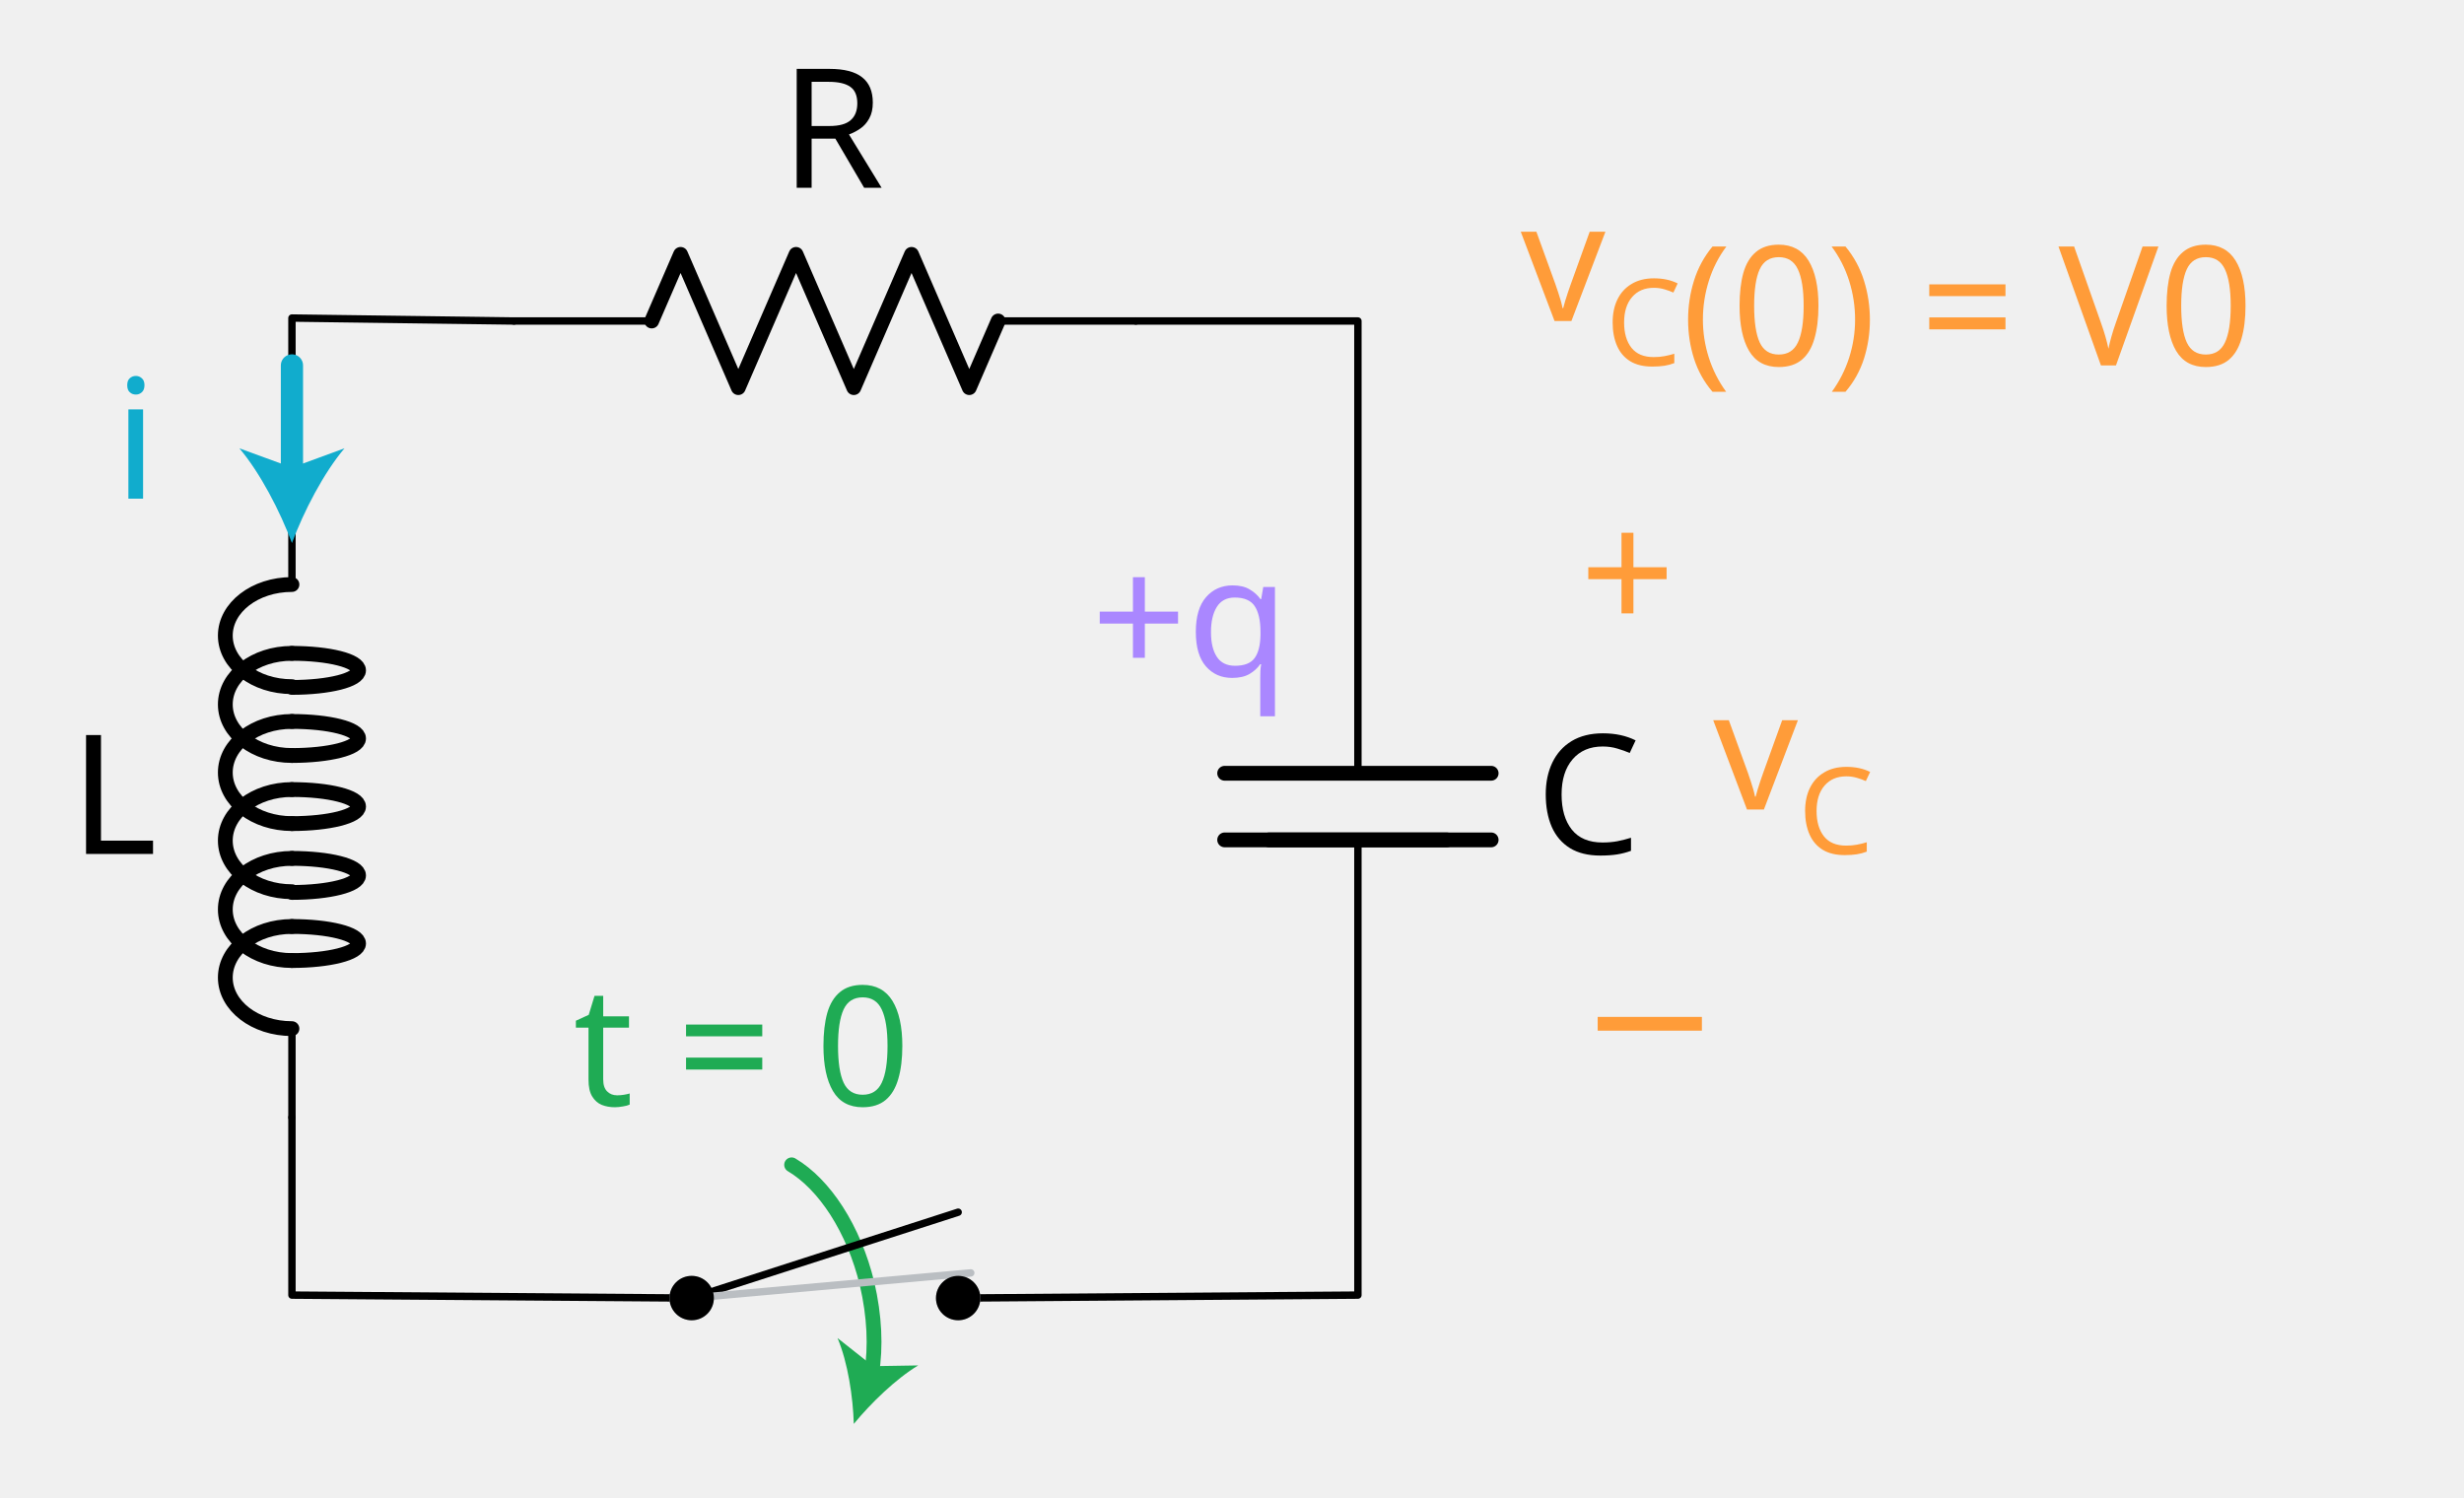
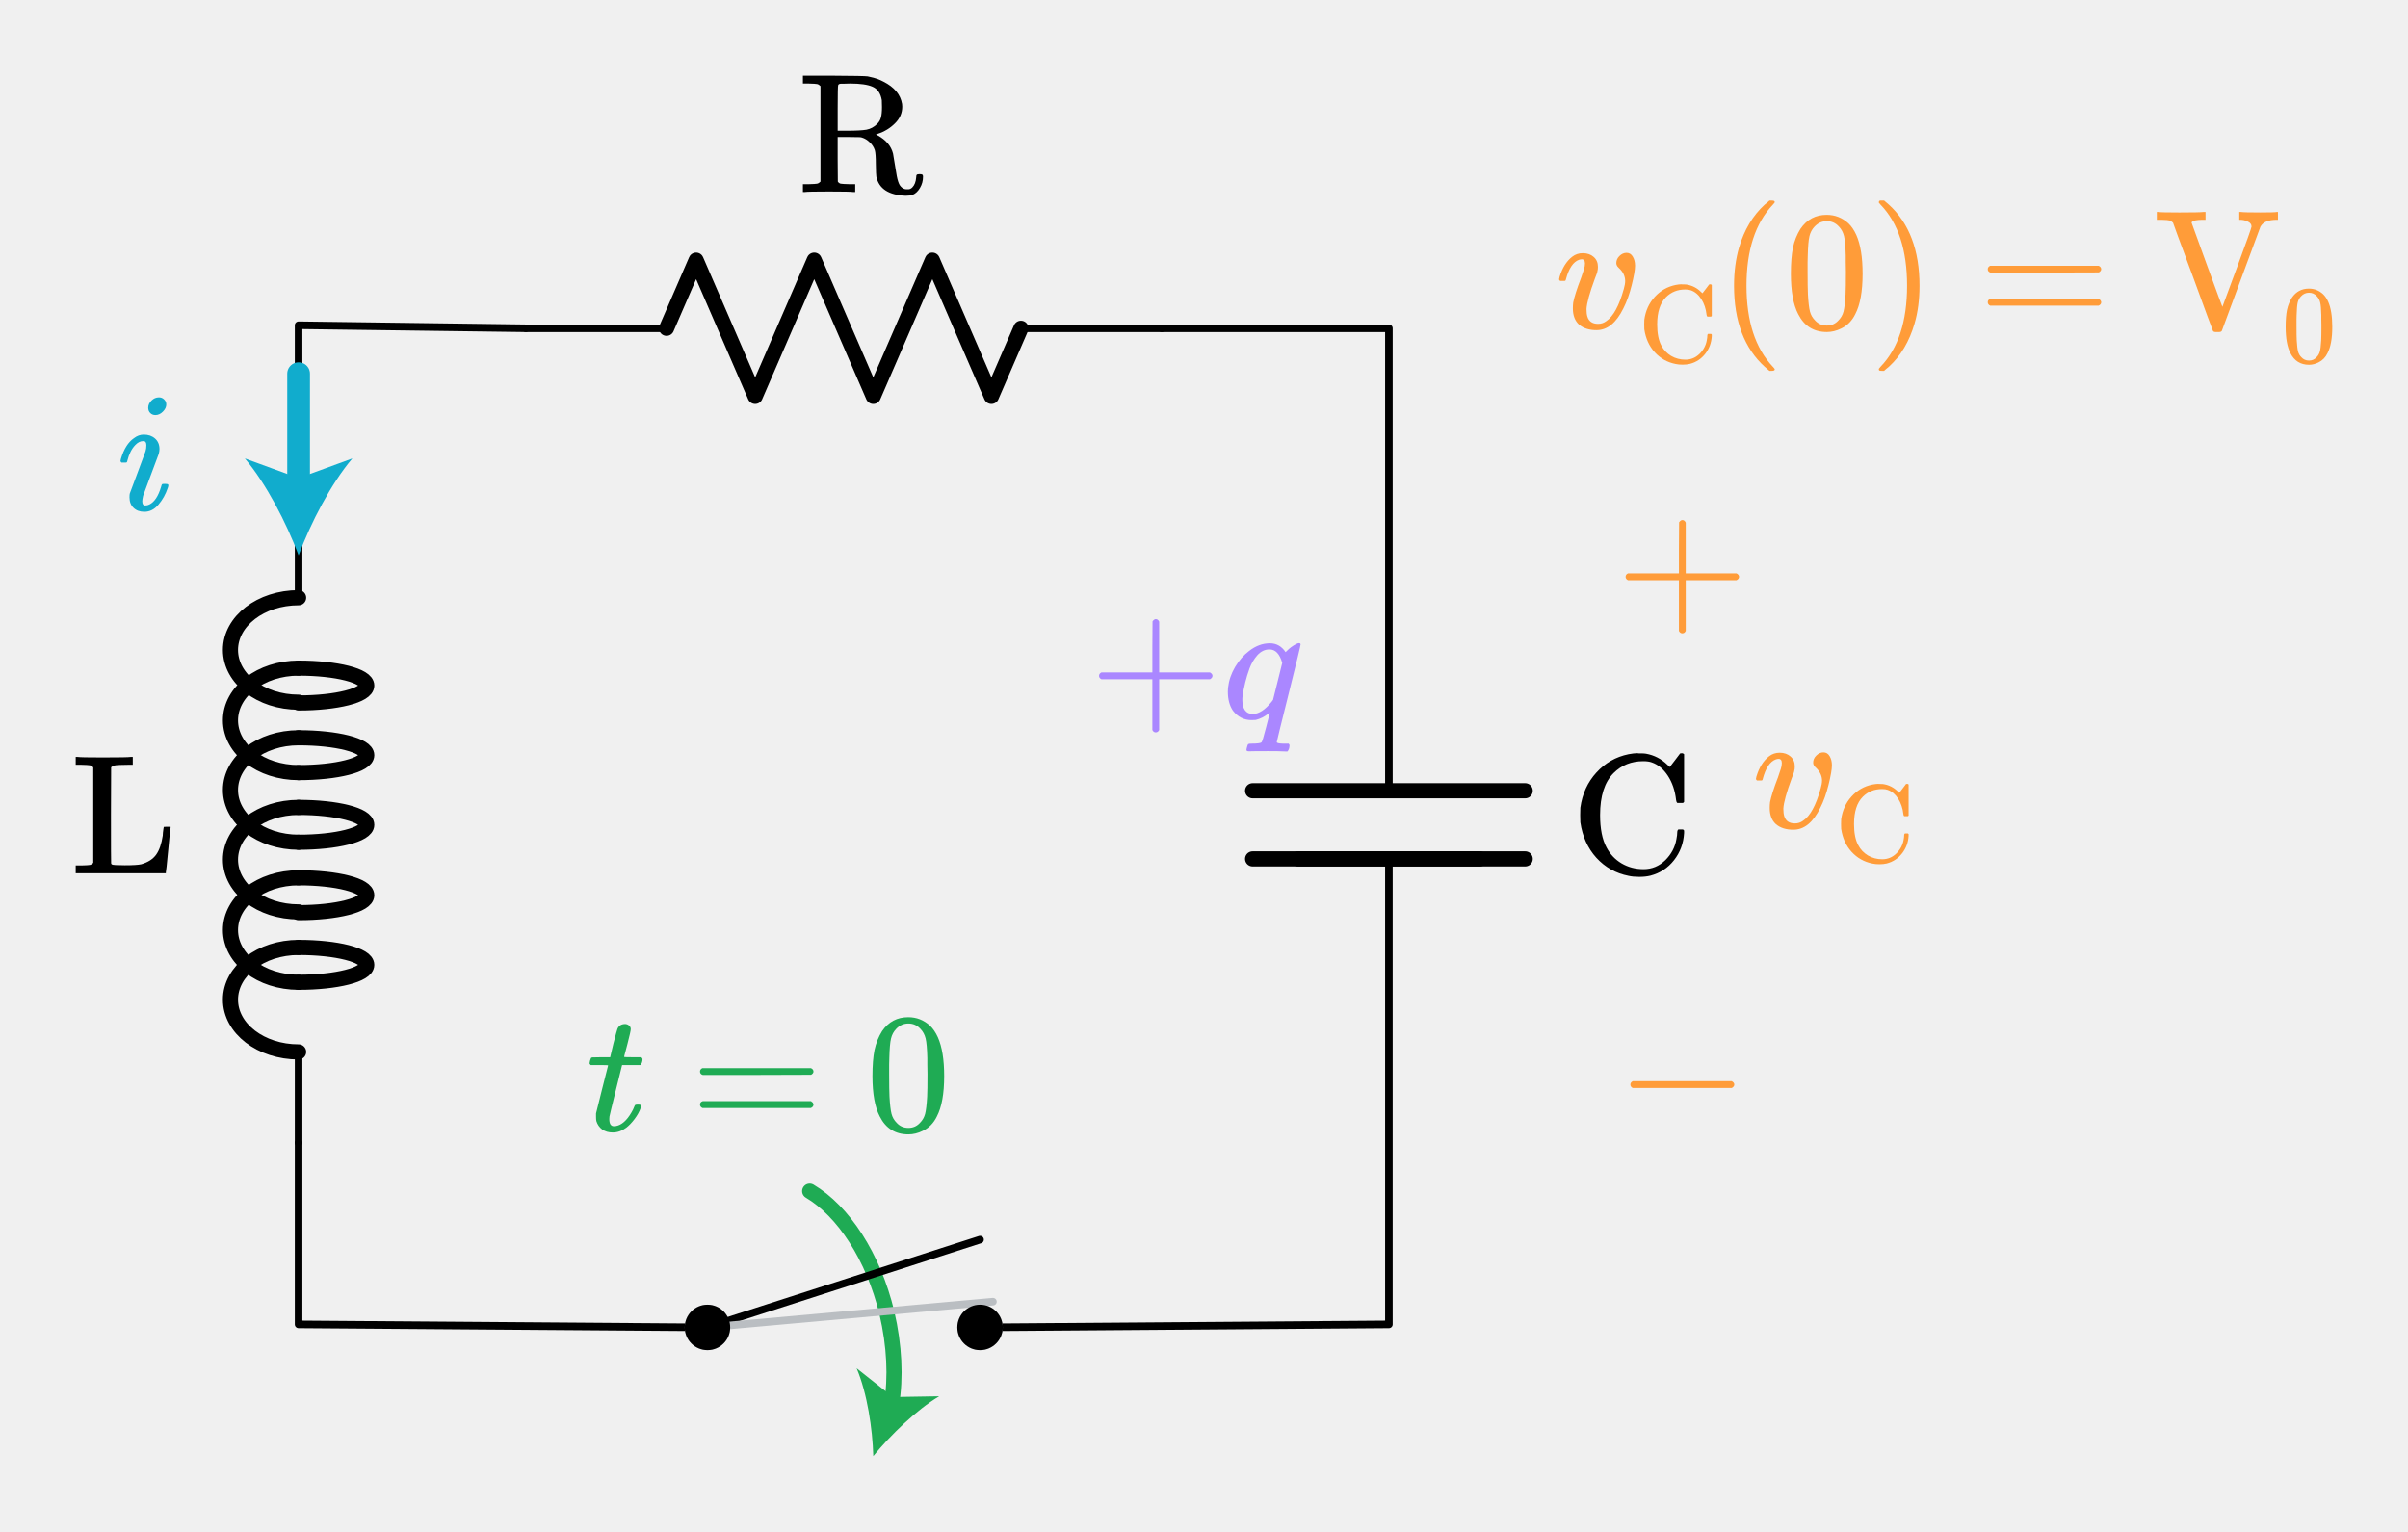
- <svg xmlns="http://www.w3.org/2000/svg" version="1.1" id="Layer_1" x="0px" y="0px" width="332.858" height="202.367" viewBox="0 0 332.858 202.368" xml:space="preserve">
+ <svg xmlns="http://www.w3.org/2000/svg" version="1.1" id="Layer_1" x="0px" y="0px" width="318.032" height="202.368" viewBox="0 0 318.032 202.368" xml:space="preserve">
  <defs id="defs4493" />
  <style type="text/css" id="style4343">
	.st0{fill:#BABEC2;}
	.st1{fill:none;}
	.st2{fill:none;stroke:#BABEC2;stroke-linecap:round;stroke-linejoin:round;stroke-miterlimit:10;}
	.st3{fill:none;stroke:#BABEC2;stroke-miterlimit:10;}
	.st4{fill:none;stroke:#BABEC2;stroke-miterlimit:10;stroke-dasharray:1,1;}
	.st5{fill:none;stroke:#11ACCD;stroke-width:3;stroke-linecap:round;stroke-miterlimit:10;}
	.st6{fill:#11ACCD;}
	.st7{fill:none;stroke:#BABEC2;stroke-width:2;stroke-linecap:round;stroke-miterlimit:10;}
	.st8{fill:none;stroke:#FF9C39;stroke-width:3;stroke-linecap:round;stroke-miterlimit:10;}
	.st9{fill:#FF9C39;}
	.st10{fill:none;stroke:#000000;stroke-linecap:round;stroke-linejoin:round;stroke-miterlimit:10;}
	.st11{fill:none;stroke:#000000;stroke-width:2;stroke-linecap:round;stroke-linejoin:round;stroke-miterlimit:10;}
	.st12{fill:none;stroke:#000000;stroke-width:2;stroke-miterlimit:10;}
	.st13{fill:none;stroke:#000000;stroke-linecap:round;stroke-miterlimit:10;}
	.st14{fill:none;stroke:#000000;stroke-width:1.5;stroke-miterlimit:10;}
	.st15{fill:none;stroke:#000000;stroke-width:2;stroke-linecap:round;stroke-miterlimit:10;}
	.st16{stroke:#000000;stroke-linecap:round;stroke-linejoin:round;stroke-miterlimit:10;}
	.st17{fill:none;stroke:#BABEC2;stroke-width:3;stroke-miterlimit:10;}
	.st18{fill:none;stroke:#BABEC2;stroke-width:5;stroke-miterlimit:10;}
	.st19{stroke:#BABEC2;stroke-miterlimit:10;}
	.st20{fill:none;stroke:#000000;stroke-miterlimit:10;}
	.st21{fill:#FFFFFF;stroke:#000000;stroke-miterlimit:10;}
	.st22{fill:none;stroke:#FF9C39;stroke-width:2;stroke-linecap:round;stroke-miterlimit:10;}
	.st23{fill:none;stroke:#1FAB54;stroke-width:2;stroke-linecap:round;stroke-miterlimit:10;}
	.st24{fill:#1FAB54;}
	.st25{fill:#11ACCD;stroke:#085566;stroke-width:3;stroke-miterlimit:10;}
	.st26{fill:none;stroke:#085566;stroke-width:5;stroke-miterlimit:10;}
	.st27{fill:#0C7F99;stroke:#085566;stroke-miterlimit:10;}
	.st28{stroke:#085566;stroke-miterlimit:10;}
	.st29{font-family:'KaTeX_Main-Regular';}
	.st30{font-size:21px;}
	.st31{font-family:'KaTeX_Main-Italic';}
	.st32{fill:#FF9C39;stroke:#FF9C39;stroke-width:2;stroke-miterlimit:10;}
	.st33{fill:#AA87FF;}
	.st34{fill:none;stroke:#AA87FF;stroke-width:4;stroke-miterlimit:10;}
</style>
-   <text class="st9 st29 st30" id="text4345" style="font-style:normal;font-variant:normal;font-weight:normal;font-stretch:normal;font-size:22.5px;line-height:125%;font-family:KaTeX_Math;-inkscape-font-specification:'KaTeX_Math, Normal';text-align:start;writing-mode:lr-tb;text-anchor:start;fill:#ff9c39" x="213.437" y="85.367">+</text>
-   <text class="st9 st29 st30" id="text4347" style="font-style:normal;font-variant:normal;font-weight:normal;font-stretch:normal;font-size:22.5px;line-height:125%;font-family:KaTeX_Math;-inkscape-font-specification:'KaTeX_Math, Normal';text-align:start;writing-mode:lr-tb;text-anchor:start;fill:#ff9c39" x="213.437" y="145.368">−</text>
-   <text class="st9 st31 st30" id="text4349" style="font-style:normal;font-variant:normal;font-weight:normal;font-stretch:normal;font-size:22.5px;line-height:125%;font-family:KaTeX_Math;-inkscape-font-specification:'KaTeX_Math, Normal';text-align:start;writing-mode:lr-tb;text-anchor:start;fill:#ff9c39" x="231.437" y="109.368">v<tspan style="font-style:normal;font-variant:normal;font-weight:normal;font-stretch:normal;font-size:16.25px;line-height:125%;font-family:KaTeX_Main;-inkscape-font-specification:'KaTeX_Main, Normal';text-align:start;writing-mode:lr-tb;text-anchor:start" id="tspan4497" dy="6">C</tspan>
-   </text>
-   <g id="g4353" transform="translate(-122.5625,-4.632498)">
+   <g style="font-style:normal;font-variant:normal;font-weight:normal;font-stretch:normal;font-size:22.5px;line-height:125%;font-family:KaTeX_Math;-inkscape-font-specification:'KaTeX_Math, Normal';text-align:start;writing-mode:lr-tb;text-anchor:start;fill:#ff9c39" id="text4345">
+     <path d="m 215.012,76.649 q -0.315,-0.158 -0.315,-0.45 0,-0.292 0.315,-0.45 l 6.728,0 0,-3.375 0.022,-3.375 q 0.225,-0.292 0.427,-0.292 0.292,0 0.45,0.338 l 0,6.705 6.705,0 q 0.338,0.18 0.338,0.45 0,0.27 -0.338,0.45 l -6.705,0 0,6.705 q -0.158,0.315 -0.45,0.315 -0.292,0 -0.45,-0.315 l 0,-6.705 -6.728,0 z" style="font-style:normal;font-variant:normal;font-weight:normal;font-stretch:normal;font-size:22.5px;line-height:125%;font-family:KaTeX_Main;-inkscape-font-specification:'KaTeX_Main, Normal';text-align:start;writing-mode:lr-tb;text-anchor:start" id="path4272" />
+   </g>
+   <g style="font-style:normal;font-variant:normal;font-weight:normal;font-stretch:normal;font-size:22.5px;line-height:125%;font-family:KaTeX_Math;-inkscape-font-specification:'KaTeX_Math, Normal';text-align:start;writing-mode:lr-tb;text-anchor:start;fill:#ff9c39" id="text4347">
+     <path d="m 215.643,143.736 q -0.315,-0.158 -0.315,-0.45 0,-0.292 0.315,-0.45 l 13.072,0 q 0.338,0.18 0.338,0.45 0,0.27 -0.338,0.45 l -13.072,0 z" style="font-style:normal;font-variant:normal;font-weight:normal;font-stretch:normal;font-size:22.5px;line-height:125%;font-family:KaTeX_Main;-inkscape-font-specification:'KaTeX_Main, Normal';text-align:start;writing-mode:lr-tb;text-anchor:start" id="path4269" />
+   </g>
+   <g style="font-style:normal;font-variant:normal;font-weight:normal;font-stretch:normal;font-size:22.5px;line-height:125%;font-family:KaTeX_Math;-inkscape-font-specification:'KaTeX_Math, Normal';text-align:start;writing-mode:lr-tb;text-anchor:start;fill:#ff9c39" id="text4349">
+     <path d="m 236.86,109.615 q -1.44,0 -2.295,-0.72 -0.833,-0.743 -0.833,-2.16 0,-0.405 0.045,-0.765 0.203,-1.08 1.058,-3.308 l 0.36,-1.08 q 0.135,-0.405 0.135,-0.765 0,-0.562 -0.427,-0.562 -0.158,0 -0.36,0.068 -1.147,0.405 -1.732,2.587 0,0.022 -0.022,0.09 -0.022,0.045 -0.045,0.068 0,0 -0.022,0.022 -0.022,0.022 -0.09,0.022 -0.045,0 -0.09,0 -0.045,0 -0.18,0 l -0.315,0 q -0.135,-0.135 -0.135,-0.203 0,-0.068 0.068,-0.338 0.54,-1.778 1.665,-2.655 0.608,-0.472 1.395,-0.472 0.877,0 1.44,0.495 0.562,0.495 0.562,1.305 0,0.383 -0.068,0.585 0,0.158 -0.338,0.99 -1.035,2.812 -1.103,4.005 0,0.608 0.113,0.99 0.292,0.968 1.417,0.968 0.608,0 1.08,-0.36 1.395,-0.922 2.317,-4.253 0.18,-0.63 0.18,-1.035 0,-0.99 -0.877,-1.778 -0.292,-0.27 -0.292,-0.608 0,-0.517 0.405,-0.923 0.427,-0.427 0.945,-0.427 0.54,0 0.833,0.517 0.292,0.495 0.292,1.193 0,0.787 -0.45,2.587 -0.427,1.732 -1.08,3.015 -1.417,2.902 -3.555,2.902 z" style="font-style:normal;font-variant:normal;font-weight:normal;font-stretch:normal;font-size:22.5px;line-height:125%;font-family:KaTeX_Math;-inkscape-font-specification:'KaTeX_Math, Normal';text-align:start;writing-mode:lr-tb;text-anchor:start;fill:#ff9c39" id="path4264" />
+     <path d="m 251.988,110.109 0.088,0.088 0,0.219 q -0.073,1.316 -0.863,2.325 -0.79,1.009 -2.033,1.331 -0.424,0.102 -0.951,0.102 -0.541,0 -0.921,-0.088 -1.638,-0.322 -2.764,-1.55 -1.111,-1.228 -1.375,-3.042 -0.015,-0.132 -0.015,-0.629 0,-0.483 0.015,-0.629 0.249,-1.784 1.375,-3.013 1.126,-1.243 2.764,-1.579 0.468,-0.088 0.746,-0.088 0.029,0 0.117,0.015 0.088,0 0.132,0 0.351,0 0.497,0.029 1.068,0.19 1.857,0.965 l 0.19,0.175 0.439,-0.57 q 0.395,-0.541 0.453,-0.6 0.015,0 0.059,0 0.044,-0.015 0.088,-0.015 0.102,0 0.19,0.088 l 0,4.095 -0.088,0.088 -0.497,0 q -0.088,-0.088 -0.102,-0.249 -0.132,-1.199 -0.702,-2.077 -0.57,-0.877 -1.389,-1.155 -0.278,-0.102 -0.731,-0.102 -1.521,0 -2.545,1.024 -1.155,1.155 -1.155,3.598 0,1.77 0.556,2.793 0.453,0.863 1.287,1.36 0.848,0.497 1.887,0.497 1.068,0 1.857,-0.76 0.79,-0.775 0.965,-1.813 0.073,-0.366 0.073,-0.643 0,-0.102 0.088,-0.19 l 0.409,0 z" style="font-style:normal;font-variant:normal;font-weight:normal;font-stretch:normal;font-size:65%;line-height:125%;font-family:KaTeX_Main;-inkscape-font-specification:'KaTeX_Main, Normal';text-align:start;writing-mode:lr-tb;baseline-shift:sub;text-anchor:start" id="path4266" />
+   </g>
+   <g id="g4353" transform="translate(-122.5625,-4.632499)">
    <line class="st10" x1="257.4" y1="48" x2="276" y2="48" id="line4355" style="fill:none;stroke:#000000;stroke-linecap:round;stroke-linejoin:round;stroke-miterlimit:10" />
    <polyline class="st11" points="210.6,48 214.5,39 222.3,57 230.1,39 237.9,57 245.7,39 253.5,57 257.4,48  " id="polyline4357" style="fill:none;stroke:#000000;stroke-width:2;stroke-linecap:round;stroke-linejoin:round;stroke-miterlimit:10" />
    <line class="st10" x1="192" y1="48" x2="210.6" y2="48" id="line4359" style="fill:none;stroke:#000000;stroke-linecap:round;stroke-linejoin:round;stroke-miterlimit:10" />
    <rect x="192" y="36" class="st1" width="84" height="24" id="rect4361" style="fill:none" />
  </g>
-   <g id="g4363" transform="translate(-122.5625,-4.632498)">
+   <g id="g4363" transform="translate(-122.5625,-4.632499)">
    <polyline class="st10" points="216,180 162,179.6 162,155.6  " id="polyline4365" style="fill:none;stroke:#000000;stroke-linecap:round;stroke-linejoin:round;stroke-miterlimit:10" />
    <line class="st11" x1="318" y1="118.1" x2="294" y2="118.1" id="line4367" style="fill:none;stroke:#000000;stroke-width:2;stroke-linecap:round;stroke-linejoin:round;stroke-miterlimit:10" />
    <line class="st11" x1="324" y1="118.1" x2="288" y2="118.1" id="line4369" style="fill:none;stroke:#000000;stroke-width:2;stroke-linecap:round;stroke-linejoin:round;stroke-miterlimit:10" />
    <polyline class="st11" points="288,109.1 306,109.1 324,109.1  " id="polyline4371" style="fill:none;stroke:#000000;stroke-width:2;stroke-linecap:round;stroke-linejoin:round;stroke-miterlimit:10" />
    <polyline class="st10" points="276,48 306,48 306,71.6 306,109.1  " id="polyline4373" style="fill:none;stroke:#000000;stroke-linecap:round;stroke-linejoin:round;stroke-miterlimit:10" />
    <polyline class="st10" points="162,71.6 162,47.6 192,48  " id="polyline4375" style="fill:none;stroke:#000000;stroke-linecap:round;stroke-linejoin:round;stroke-miterlimit:10" />
  </g>
-   <g id="g4377" transform="translate(-122.5625,-4.632498)">
+   <g id="g4377" transform="translate(-122.5625,-4.632499)">
    <line class="st13" x1="162" y1="143.6" x2="162" y2="155.6" id="line4379" style="fill:none;stroke:#000000;stroke-linecap:round;stroke-miterlimit:10" />
    <path class="st15" d="m 162,129.8 c -5,0 -9,3.1 -9,6.9 0,3.8 4,6.9 9,6.9" id="path4381" style="fill:none;stroke:#000000;stroke-width:2;stroke-linecap:round;stroke-miterlimit:10" />
    <path class="st15" d="m 162,129.8 c 5,0 9,1 9,2.3 0,1.3 -4,2.3 -9,2.3" id="path4383" style="fill:none;stroke:#000000;stroke-width:2;stroke-linecap:round;stroke-miterlimit:10" />
    <path class="st15" d="m 162,120.6 c -5,0 -9,3.1 -9,6.9 0,3.8 4,6.9 9,6.9" id="path4385" style="fill:none;stroke:#000000;stroke-width:2;stroke-linecap:round;stroke-miterlimit:10" />
    <path class="st15" d="m 162,120.6 c 5,0 9,1 9,2.3 0,1.3 -4,2.3 -9,2.3" id="path4387" style="fill:none;stroke:#000000;stroke-width:2;stroke-linecap:round;stroke-miterlimit:10" />
    <path class="st15" d="m 162,111.3 c -5,0 -9,3.1 -9,6.9 0,3.8 4,6.9 9,6.9" id="path4389" style="fill:none;stroke:#000000;stroke-width:2;stroke-linecap:round;stroke-miterlimit:10" />
    <path class="st15" d="m 162,111.3 c 5,0 9,1 9,2.3 0,1.3 -4,2.3 -9,2.3" id="path4391" style="fill:none;stroke:#000000;stroke-width:2;stroke-linecap:round;stroke-miterlimit:10" />
    <path class="st15" d="m 162,102.1 c -5,0 -9,3.1 -9,6.9 0,3.8 4,6.9 9,6.9" id="path4393" style="fill:none;stroke:#000000;stroke-width:2;stroke-linecap:round;stroke-miterlimit:10" />
    <path class="st15" d="m 162,102.1 c 5,0 9,1 9,2.3 0,1.3 -4,2.3 -9,2.3" id="path4395" style="fill:none;stroke:#000000;stroke-width:2;stroke-linecap:round;stroke-miterlimit:10" />
    <path class="st15" d="m 162,92.9 c 5,0 9,1 9,2.3 0,1.3 -4,2.3 -9,2.3" id="path4397" style="fill:none;stroke:#000000;stroke-width:2;stroke-linecap:round;stroke-miterlimit:10" />
    <path class="st15" d="m 162,92.9 c -5,0 -9,3.1 -9,6.9 0,3.8 4,6.9 9,6.9" id="path4399" style="fill:none;stroke:#000000;stroke-width:2;stroke-linecap:round;stroke-miterlimit:10" />
    <path class="st15" d="m 162,83.6 c -5,0 -9,3.1 -9,6.9 0,3.8 4,6.9 9,6.9" id="path4401" style="fill:none;stroke:#000000;stroke-width:2;stroke-linecap:round;stroke-miterlimit:10" />
    <line class="st13" x1="162" y1="71.6" x2="162" y2="83.6" id="line4403" style="fill:none;stroke:#000000;stroke-linecap:round;stroke-miterlimit:10" />
    <rect x="150" y="71.6" class="st1" width="24" height="84" id="rect4405" style="fill:none" />
  </g>
-   <g id="g4407" transform="translate(-122.5625,-4.632498)">
+   <g id="g4407" transform="translate(-122.5625,-4.632499)">
    <g id="g4409">
      <line class="st5" x1="162" y1="68.9" x2="162" y2="54" id="line4411" style="fill:none;stroke:#11accd;stroke-width:3;stroke-linecap:round;stroke-miterlimit:10" />
      <g id="g4413">
        <path class="st6" d="m 162,78 c 1.6,-4.3 4.3,-9.5 7.1,-12.8 l -7.1,2.6 -7.1,-2.6 c 2.8,3.3 5.5,8.5 7.1,12.8 z" id="path4415" style="fill:#11accd" />
      </g>
    </g>
  </g>
-   <text class="st29 st30" id="text4417" style="font-style:normal;font-variant:normal;font-weight:normal;font-stretch:normal;font-size:22.5px;line-height:125%;font-family:KaTeX_Main;-inkscape-font-specification:'KaTeX_Main, Normal';text-align:start;writing-mode:lr-tb;text-anchor:start" x="9.437" y="115.368">L</text>
-   <text class="st29 st30" id="text4419" style="font-style:normal;font-variant:normal;font-weight:normal;font-stretch:normal;font-size:22.5px;line-height:125%;font-family:KaTeX_Main;-inkscape-font-specification:'KaTeX_Main, Normal';text-align:start;writing-mode:lr-tb;text-anchor:start" x="105.438" y="25.368">R</text>
-   <text class="st29 st30" id="text4421" style="font-style:normal;font-variant:normal;font-weight:normal;font-stretch:normal;font-size:22.5px;line-height:125%;font-family:KaTeX_Main;-inkscape-font-specification:'KaTeX_Main, Normal';text-align:start;writing-mode:lr-tb;text-anchor:start" x="207.437" y="115.368">C</text>
-   <text class="st6 st31 st30" id="text4423" style="font-style:normal;font-variant:normal;font-weight:normal;font-stretch:normal;font-size:22.5px;line-height:125%;font-family:KaTeX_Math;-inkscape-font-specification:'KaTeX_Math, Normal';text-align:start;writing-mode:lr-tb;text-anchor:start;fill:#11accd" x="15.437" y="67.368">i</text>
-   <text class="st24 st31 st30" id="text4425" style="font-style:normal;font-variant:normal;font-weight:normal;font-stretch:normal;font-size:22.5px;line-height:125%;font-family:KaTeX_Math;-inkscape-font-specification:'KaTeX_Math, Normal';text-align:start;writing-mode:lr-tb;text-anchor:start;fill:#1fab54" x="77.437" y="149.368">t = 0</text>
-   <polyline class="st10" points="252,180 306,179.6 306,118.1 " id="polyline4427" style="fill:none;stroke:#000000;stroke-linecap:round;stroke-linejoin:round;stroke-miterlimit:10" transform="translate(-122.5625,-4.632498)" />
-   <g id="g4429" transform="translate(-122.5625,-4.632498)">
+   <g style="font-style:normal;font-variant:normal;font-weight:normal;font-stretch:normal;font-size:22.5px;line-height:125%;font-family:KaTeX_Main;-inkscape-font-specification:'KaTeX_Main, Normal';text-align:start;writing-mode:lr-tb;text-anchor:start" id="text4417">
+     <path d="m 12.318,101.373 q -0.225,-0.225 -0.45,-0.27 -0.203,-0.045 -1.125,-0.068 l -0.743,0 0,-1.035 0.247,0 q 0.405,0.068 3.285,0.068 3.33,0 3.735,-0.068 l 0.27,0 0,1.035 -0.608,0 q -0.833,0 -1.08,0.022 -0.63,0.022 -0.81,0.09 -0.18,0.045 -0.36,0.225 l -0.022,6.3 q 0,6.3 0.022,6.367 0.022,0.113 0.09,0.158 0.135,0.113 1.71,0.113 1.597,0 2.183,-0.135 1.327,-0.383 1.958,-1.26 0.63,-0.877 0.877,-2.52 0,-0.113 0.022,-0.383 0.045,-0.292 0.068,-0.517 0.045,-0.225 0.045,-0.247 0,-0.022 0.45,-0.022 l 0.45,0 0,0.113 q -0.045,0.068 -0.315,2.97 -0.27,2.88 -0.315,2.947 l 0,0.113 -11.903,0 0,-1.035 0.743,0 q 0.922,-0.022 1.125,-0.068 0.225,-0.045 0.45,-0.27 l 0,-12.623 z" style="font-style:normal;font-variant:normal;font-weight:normal;font-stretch:normal;font-size:22.5px;line-height:125%;font-family:KaTeX_Main;-inkscape-font-specification:'KaTeX_Main, Normal';text-align:start;writing-mode:lr-tb;text-anchor:start" id="path4261" />
+   </g>
+   <g style="font-style:normal;font-variant:normal;font-weight:normal;font-stretch:normal;font-size:22.5px;line-height:125%;font-family:KaTeX_Main;-inkscape-font-specification:'KaTeX_Main, Normal';text-align:start;writing-mode:lr-tb;text-anchor:start" id="text4419">
+     <path d="m 108.363,11.373 q -0.225,-0.225 -0.45,-0.27 -0.203,-0.045 -1.125,-0.068 l -0.743,0 0,-1.035 3.938,0 q 4.185,0.022 4.612,0.09 0.068,0.022 0.292,0.068 1.012,0.203 1.8,0.63 2.138,1.08 2.453,2.947 0.022,0.113 0.022,0.36 0,1.26 -0.968,2.205 -0.945,0.945 -2.25,1.373 -0.045,0.022 -0.113,0.045 -0.045,0 -0.09,0.022 l -0.045,0.022 q 0.068,0.068 0.247,0.135 1.62,0.9 2.002,2.385 0.022,0.09 0.247,1.485 0.225,1.395 0.247,1.485 0.158,0.81 0.383,1.192 0.247,0.383 0.63,0.517 0.09,0.045 0.383,0.045 l 0.113,0 q 0.292,0 0.54,-0.247 0.45,-0.45 0.517,-1.35 0,-0.247 0.068,-0.315 0.09,-0.09 0.383,-0.09 0.27,0 0.36,0.068 0.09,0.045 0.09,0.27 0,0.81 -0.405,1.485 -0.383,0.652 -0.945,0.9 -0.36,0.135 -0.945,0.135 -3.353,-0.135 -3.87,-2.52 -0.045,-0.247 -0.068,-1.643 0,-1.395 -0.135,-1.867 -0.203,-0.608 -0.675,-1.035 -0.45,-0.45 -1.035,-0.63 l -0.225,-0.045 -1.485,-0.022 -1.485,0 0,2.947 0.022,2.947 q 0.158,0.225 0.383,0.27 0.247,0.045 1.17,0.068 l 0.743,0 0,1.035 -0.247,0 q -0.36,-0.068 -3.195,-0.068 -2.857,0 -3.217,0.068 l -0.247,0 0,-1.035 0.743,0 q 0.922,-0.022 1.125,-0.068 0.225,-0.045 0.45,-0.27 l 0,-12.623 z m 8.1,1.867 q -0.225,-1.35 -1.215,-1.778 -0.968,-0.427 -2.97,-0.427 -0.338,0 -0.765,0.022 -0.427,0 -0.45,0 -0.292,0.022 -0.36,0.18 -0.068,0.09 -0.068,3.06 l 0,2.97 1.305,0 q 1.688,0 2.498,-0.135 0.81,-0.158 1.417,-0.765 0.383,-0.383 0.495,-0.855 0.135,-0.472 0.135,-1.373 0,-0.72 -0.022,-0.9 z" style="font-style:normal;font-variant:normal;font-weight:normal;font-stretch:normal;font-size:22.5px;line-height:125%;font-family:KaTeX_Main;-inkscape-font-specification:'KaTeX_Main, Normal';text-align:start;writing-mode:lr-tb;text-anchor:start" id="path4258" />
+   </g>
+   <g style="font-style:normal;font-variant:normal;font-weight:normal;font-stretch:normal;font-size:22.5px;line-height:125%;font-family:KaTeX_Main;-inkscape-font-specification:'KaTeX_Main, Normal';text-align:start;writing-mode:lr-tb;text-anchor:start" id="text4421">
+     <path d="m 222.287,109.585 0.135,0.135 0,0.338 q -0.113,2.025 -1.327,3.578 -1.215,1.552 -3.127,2.047 -0.652,0.158 -1.462,0.158 -0.833,0 -1.417,-0.135 -2.52,-0.495 -4.253,-2.385 -1.71,-1.89 -2.115,-4.68 -0.022,-0.203 -0.022,-0.968 0,-0.743 0.022,-0.968 0.383,-2.745 2.115,-4.635 1.732,-1.913 4.253,-2.43 0.72,-0.135 1.147,-0.135 0.045,0 0.18,0.022 0.135,0 0.203,0 0.54,0 0.765,0.045 1.643,0.292 2.857,1.485 l 0.292,0.27 0.675,-0.877 q 0.608,-0.833 0.698,-0.923 0.022,0 0.09,0 0.068,-0.022 0.135,-0.022 0.158,0 0.292,0.135 l 0,6.3 -0.135,0.135 -0.765,0 q -0.135,-0.135 -0.158,-0.383 -0.203,-1.845 -1.08,-3.195 -0.877,-1.35 -2.138,-1.778 -0.427,-0.158 -1.125,-0.158 -2.34,0 -3.915,1.575 -1.778,1.778 -1.778,5.535 0,2.723 0.855,4.298 0.698,1.327 1.98,2.092 1.305,0.765 2.902,0.765 1.643,0 2.857,-1.17 1.215,-1.192 1.485,-2.79 0.113,-0.562 0.113,-0.99 0,-0.158 0.135,-0.292 l 0.63,0 z" style="font-style:normal;font-variant:normal;font-weight:normal;font-stretch:normal;font-size:22.5px;line-height:125%;font-family:KaTeX_Main;-inkscape-font-specification:'KaTeX_Main, Normal';text-align:start;writing-mode:lr-tb;text-anchor:start" id="path4255" />
+   </g>
+   <g style="font-style:normal;font-variant:normal;font-weight:normal;font-stretch:normal;font-size:22.5px;line-height:125%;font-family:KaTeX_Math;-inkscape-font-specification:'KaTeX_Math, Normal';text-align:start;writing-mode:lr-tb;text-anchor:start;fill:#11accd" id="text4423">
+     <path d="m 19.578,53.868 q 0,-0.517 0.427,-0.945 0.427,-0.427 0.99,-0.427 0.405,0 0.675,0.27 0.292,0.27 0.292,0.675 0,0.495 -0.45,0.945 -0.45,0.45 -0.99,0.45 -0.405,0 -0.675,-0.27 -0.27,-0.27 -0.27,-0.698 z M 19.06,67.615 q -0.877,0 -1.417,-0.518 -0.54,-0.517 -0.54,-1.395 0,-0.383 0.045,-0.517 0,-0.045 1.035,-2.768 1.035,-2.745 1.035,-2.79 0.113,-0.36 0.113,-0.81 0,-0.54 -0.383,-0.54 l -0.045,0 q -0.54,0 -1.035,0.517 -0.72,0.743 -1.058,2.115 0,0.022 -0.022,0.09 -0.022,0.045 -0.045,0.068 0,0 -0.022,0.022 -0.022,0.022 -0.09,0.022 -0.045,0 -0.09,0 -0.045,0 -0.18,0 l -0.315,0 q -0.135,-0.135 -0.135,-0.203 0,-0.068 0.068,-0.315 0.585,-1.935 1.71,-2.7 0.608,-0.472 1.305,-0.472 0.9,0 1.485,0.517 0.585,0.517 0.585,1.395 0,0.292 -0.113,0.675 -0.022,0.045 -1.035,2.768 l -1.012,2.723 q -0.113,0.495 -0.113,0.72 0,0.562 0.383,0.562 0.315,0 0.562,-0.135 0.99,-0.472 1.552,-2.362 0.068,-0.27 0.113,-0.315 0.068,-0.045 0.383,-0.045 0.203,0 0.27,0.022 0.09,0 0.135,0.045 0.045,0.045 0.045,0.158 0,0.09 -0.068,0.292 -0.427,1.282 -1.238,2.228 Q 20.14,67.615 19.06,67.615 Z" style="font-style:normal;font-variant:normal;font-weight:normal;font-stretch:normal;font-size:22.5px;line-height:125%;font-family:KaTeX_Math;-inkscape-font-specification:'KaTeX_Math, Normal';text-align:start;writing-mode:lr-tb;text-anchor:start;fill:#11accd" id="path4252" />
+   </g>
+   <g style="font-style:normal;font-variant:normal;font-weight:normal;font-stretch:normal;font-size:22.5px;line-height:125%;font-family:KaTeX_Math;-inkscape-font-specification:'KaTeX_Math, Normal';text-align:start;writing-mode:lr-tb;text-anchor:start;fill:#1fab54" id="text4425">
+     <path d="m 78.022,140.705 q -0.158,-0.158 -0.158,-0.225 0,-0.09 0.068,-0.36 0.09,-0.292 0.113,-0.315 0.045,-0.113 0.203,-0.113 0.18,-0.022 1.147,-0.022 l 1.192,0 0.427,-1.8 q 0.472,-1.823 0.54,-1.958 0.27,-0.63 1.035,-0.63 0.292,0.022 0.495,0.203 0.225,0.18 0.225,0.472 0,0.27 -0.427,1.913 -0.09,0.383 -0.225,0.855 -0.113,0.45 -0.18,0.675 l -0.045,0.225 q 0,0.045 1.125,0.045 l 1.147,0 q 0.158,0.158 0.158,0.247 0,0.495 -0.292,0.787 l -2.408,0 -0.81,3.263 q -0.833,3.353 -0.855,3.533 -0.022,0.113 -0.022,0.338 0,0.945 0.608,0.945 0.158,0 0.27,-0.022 1.125,-0.203 2.047,-1.8 0.225,-0.36 0.405,-0.833 0.045,-0.135 0.113,-0.158 0.068,-0.045 0.338,-0.045 0.45,0 0.45,0.18 0,0.045 -0.09,0.27 -0.247,0.72 -0.81,1.462 -0.54,0.72 -1.103,1.147 -0.833,0.63 -1.778,0.63 -0.81,0 -1.395,-0.405 -0.562,-0.427 -0.765,-1.103 -0.045,-0.18 -0.045,-0.608 l 0,-0.405 0.787,-3.15 q 0.787,-3.172 0.81,-3.195 0,-0.045 -1.147,-0.045 l -1.147,0 z" style="font-style:normal;font-variant:normal;font-weight:normal;font-stretch:normal;font-size:22.5px;line-height:125%;font-family:KaTeX_Math;-inkscape-font-specification:'KaTeX_Math, Normal';text-align:start;writing-mode:lr-tb;text-anchor:start;fill:#1fab54" id="path4245" />
+     <path d="m 92.452,141.56 q 0,-0.292 0.315,-0.45 l 14.333,0 q 0.338,0.158 0.338,0.45 0,0.247 -0.315,0.427 l -7.155,0.022 -7.155,0 q -0.36,-0.113 -0.36,-0.45 z m 0,4.365 q 0,-0.338 0.36,-0.45 l 14.31,0 q 0.022,0.022 0.09,0.09 0.09,0.045 0.113,0.09 0.045,0.022 0.068,0.113 0.045,0.068 0.045,0.158 0,0.292 -0.338,0.45 l -14.333,0 q -0.315,-0.158 -0.315,-0.45 z" style="font-style:normal;font-variant:normal;font-weight:normal;font-stretch:normal;font-size:22.5px;line-height:125%;font-family:KaTeX_Main;-inkscape-font-specification:'KaTeX_Main, Normal';text-align:start;writing-mode:lr-tb;text-anchor:start" id="path4247" />
+     <path d="m 116.511,136.205 q 1.26,-1.823 3.442,-1.823 1.643,0 2.88,1.125 0.608,0.585 1.035,1.53 0.833,1.867 0.833,5.13 0,3.487 -0.968,5.332 -0.63,1.305 -1.845,1.89 -0.945,0.472 -1.913,0.472 -2.587,0 -3.78,-2.362 -0.968,-1.845 -0.968,-5.332 0,-2.092 0.27,-3.442 0.292,-1.373 1.012,-2.52 z m 5.062,-0.27 q -0.652,-0.72 -1.597,-0.72 -0.945,0 -1.62,0.72 -0.495,0.517 -0.675,1.26 -0.18,0.743 -0.225,2.565 0,0.135 -0.022,0.877 0,0.743 0,1.238 0,2.16 0.045,3.015 0.09,1.575 0.27,2.272 0.18,0.675 0.675,1.17 0.608,0.675 1.552,0.675 0.922,0 1.53,-0.675 0.495,-0.495 0.675,-1.17 0.18,-0.698 0.27,-2.272 0.045,-0.855 0.045,-3.015 0,-0.495 -0.022,-1.238 0,-0.743 0,-0.877 -0.045,-1.823 -0.225,-2.565 -0.18,-0.743 -0.675,-1.26 z" style="font-style:normal;font-variant:normal;font-weight:normal;font-stretch:normal;font-size:22.5px;line-height:125%;font-family:KaTeX_Main;-inkscape-font-specification:'KaTeX_Main, Normal';text-align:start;writing-mode:lr-tb;text-anchor:start" id="path4249" />
+   </g>
+   <polyline class="st10" points="252,180 306,179.6 306,118.1 " id="polyline4427" style="fill:none;stroke:#000000;stroke-linecap:round;stroke-linejoin:round;stroke-miterlimit:10" transform="translate(-122.5625,-4.632499)" />
+   <g id="g4429" transform="translate(-122.5625,-4.632499)">
    <g id="g4431">
      <path class="st23" d="m 240.3,190.2 c 0.6,-3.6 0.4,-7.8 -0.6,-12.1 -1.8,-7.5 -5.8,-13.5 -10.2,-16.1" id="path4433" style="fill:none;stroke:#1fab54;stroke-width:2;stroke-linecap:round;stroke-miterlimit:10" />
      <g id="g4435">
        <path class="st24" d="m 237.9,197 c 2.3,-2.8 5.7,-6.1 8.7,-7.9 l -6.1,0.1 -4.8,-3.8 c 1.4,3.3 2.1,8 2.2,11.6 z" id="path4437" style="fill:#1fab54" />
      </g>
    </g>
  </g>
-   <text class="st9 st31 st30" id="text4439" style="font-style:normal;font-variant:normal;font-weight:normal;font-stretch:normal;font-size:22.5px;line-height:125%;font-family:KaTeX_Math;-inkscape-font-specification:'KaTeX_Math, Normal';text-align:start;writing-mode:lr-tb;text-anchor:start;fill:#ff9c39" x="205.438" y="43.368" dy="0 0 -6 0 0 0 0 0 0 6">v<tspan style="font-style:normal;font-variant:normal;font-weight:normal;font-stretch:normal;font-size:16.25px;line-height:125%;font-family:KaTeX_Main;-inkscape-font-specification:'KaTeX_Main, Normal';text-align:start;writing-mode:lr-tb;text-anchor:start" id="tspan4499" dy="6">C</tspan>(0) = <tspan style="font-style:normal;font-variant:normal;font-weight:normal;font-stretch:normal;font-size:22.5px;line-height:125%;font-family:KaTeX_Main;-inkscape-font-specification:'KaTeX_Main, Normal';text-align:start;writing-mode:lr-tb;text-anchor:start" id="tspan4501">V</tspan>0</text>
-   <text class="st9 st31 st30" id="text4445" style="font-style:normal;font-variant:normal;font-weight:normal;font-stretch:normal;font-size:22.5px;line-height:125%;font-family:KaTeX_Math;-inkscape-font-specification:'KaTeX_Math, Normal';text-align:start;writing-mode:lr-tb;text-anchor:start;fill:#ff9c39" x="284.173" y="43.368" />
-   <g id="g4451" transform="translate(-122.5625,-4.632498)">
+   <g style="font-style:normal;font-variant:normal;font-weight:normal;font-stretch:normal;font-size:22.5px;line-height:125%;font-family:KaTeX_Math;-inkscape-font-specification:'KaTeX_Math, Normal';text-align:start;writing-mode:lr-tb;text-anchor:start;fill:#ff9c39" id="text4439">
+     <path d="m 210.86,43.615 q -1.44,0 -2.295,-0.72 -0.833,-0.743 -0.833,-2.16 0,-0.405 0.045,-0.765 0.203,-1.08 1.058,-3.308 l 0.36,-1.08 q 0.135,-0.405 0.135,-0.765 0,-0.562 -0.427,-0.562 -0.158,0 -0.36,0.068 -1.147,0.405 -1.732,2.587 0,0.022 -0.022,0.09 -0.022,0.045 -0.045,0.068 0,0 -0.022,0.022 -0.022,0.022 -0.09,0.022 -0.045,0 -0.09,0 -0.045,0 -0.18,0 l -0.315,0 q -0.135,-0.135 -0.135,-0.203 0,-0.068 0.068,-0.338 0.54,-1.778 1.665,-2.655 0.608,-0.472 1.395,-0.472 0.877,0 1.44,0.495 0.562,0.495 0.562,1.305 0,0.383 -0.068,0.585 0,0.158 -0.338,0.99 -1.035,2.812 -1.103,4.005 0,0.608 0.113,0.99 0.292,0.968 1.417,0.968 0.608,0 1.08,-0.36 1.395,-0.922 2.317,-4.253 0.18,-0.63 0.18,-1.035 0,-0.99 -0.877,-1.778 -0.292,-0.27 -0.292,-0.608 0,-0.517 0.405,-0.922 0.427,-0.427 0.945,-0.427 0.54,0 0.833,0.517 0.292,0.495 0.292,1.192 0,0.787 -0.45,2.587 -0.427,1.732 -1.08,3.015 -1.417,2.903 -3.555,2.903 z" style="font-style:normal;font-variant:normal;font-weight:normal;font-stretch:normal;font-size:22.5px;line-height:125%;font-family:KaTeX_Math;-inkscape-font-specification:'KaTeX_Math, Normal';text-align:start;writing-mode:lr-tb;text-anchor:start;fill:#ff9c39" id="path4228" />
+     <path d="m 225.989,44.109 0.088,0.088 0,0.219 q -0.073,1.316 -0.863,2.325 -0.79,1.009 -2.033,1.331 -0.424,0.102 -0.951,0.102 -0.541,0 -0.921,-0.088 -1.638,-0.322 -2.764,-1.55 -1.111,-1.228 -1.375,-3.042 -0.015,-0.132 -0.015,-0.629 0,-0.483 0.015,-0.629 0.249,-1.784 1.375,-3.013 1.126,-1.243 2.764,-1.58 0.468,-0.088 0.746,-0.088 0.029,0 0.117,0.015 0.088,0 0.132,0 0.351,0 0.497,0.029 1.068,0.19 1.857,0.965 l 0.19,0.175 0.439,-0.57 q 0.395,-0.541 0.453,-0.6 0.015,0 0.059,0 0.044,-0.015 0.088,-0.015 0.102,0 0.19,0.088 l 0,4.095 -0.088,0.088 -0.497,0 q -0.088,-0.088 -0.102,-0.249 -0.132,-1.199 -0.702,-2.077 -0.57,-0.877 -1.389,-1.155 -0.278,-0.102 -0.731,-0.102 -1.521,0 -2.545,1.024 -1.155,1.155 -1.155,3.598 0,1.77 0.556,2.793 0.453,0.863 1.287,1.36 0.848,0.497 1.887,0.497 1.068,0 1.857,-0.76 0.79,-0.775 0.965,-1.813 0.073,-0.366 0.073,-0.643 0,-0.102 0.088,-0.19 l 0.409,0 z" style="font-style:normal;font-variant:normal;font-weight:normal;font-stretch:normal;font-size:65%;line-height:125%;font-family:KaTeX_Main;-inkscape-font-specification:'KaTeX_Main, Normal';text-align:start;writing-mode:lr-tb;baseline-shift:sub;text-anchor:start" id="path4230" />
+     <path d="m 234.397,48.79 q 0,0.203 -0.405,0.203 l -0.292,0 q -0.158,-0.135 -0.63,-0.54 -4.05,-3.69 -4.05,-10.71 0,-2.745 0.652,-5.018 1.035,-3.533 3.397,-5.692 0.158,-0.135 0.36,-0.292 0.203,-0.18 0.27,-0.247 l 0.292,0 q 0.27,0 0.338,0.068 0.068,0.068 0.068,0.135 0,0.09 -0.247,0.338 -3.487,3.69 -3.487,10.71 0,7.02 3.487,10.71 0.247,0.247 0.247,0.338 z" style="font-style:normal;font-variant:normal;font-weight:normal;font-stretch:normal;font-size:22.5px;line-height:125%;font-family:KaTeX_Main;-inkscape-font-specification:'KaTeX_Main, Normal';text-align:start;writing-mode:lr-tb;text-anchor:start" id="path4232" />
+     <path d="m 237.81,30.205 q 1.26,-1.823 3.442,-1.823 1.643,0 2.88,1.125 0.608,0.585 1.035,1.53 0.833,1.867 0.833,5.13 0,3.487 -0.968,5.332 -0.63,1.305 -1.845,1.89 -0.945,0.472 -1.913,0.472 -2.587,0 -3.78,-2.362 -0.968,-1.845 -0.968,-5.332 0,-2.092 0.27,-3.442 0.292,-1.373 1.012,-2.52 z m 5.062,-0.27 q -0.652,-0.72 -1.597,-0.72 -0.945,0 -1.62,0.72 -0.495,0.517 -0.675,1.26 -0.18,0.743 -0.225,2.565 0,0.135 -0.022,0.877 0,0.743 0,1.238 0,2.16 0.045,3.015 0.09,1.575 0.27,2.272 0.18,0.675 0.675,1.17 0.608,0.675 1.552,0.675 0.922,0 1.53,-0.675 0.495,-0.495 0.675,-1.17 0.18,-0.698 0.27,-2.272 0.045,-0.855 0.045,-3.015 0,-0.495 -0.022,-1.238 0,-0.743 0,-0.877 -0.045,-1.823 -0.225,-2.565 -0.18,-0.743 -0.675,-1.26 z" style="font-style:normal;font-variant:normal;font-weight:normal;font-stretch:normal;font-size:22.5px;line-height:125%;font-family:KaTeX_Main;-inkscape-font-specification:'KaTeX_Main, Normal';text-align:start;writing-mode:lr-tb;text-anchor:start" id="path4234" />
+     <path d="m 248.25,26.515 0.09,-0.022 q 0.113,0 0.225,0 l 0.27,0 q 0.158,0.135 0.63,0.54 4.05,3.69 4.05,10.71 0,2.768 -0.652,4.995 -1.035,3.555 -3.397,5.715 -0.158,0.135 -0.36,0.292 -0.203,0.18 -0.27,0.247 l -0.27,0 q -0.27,0 -0.36,-0.045 -0.068,-0.045 -0.068,-0.225 0.022,-0.022 0.247,-0.292 3.487,-3.623 3.487,-10.688 0,-7.065 -3.487,-10.688 -0.225,-0.27 -0.247,-0.292 0,-0.18 0.113,-0.247 z" style="font-style:normal;font-variant:normal;font-weight:normal;font-stretch:normal;font-size:22.5px;line-height:125%;font-family:KaTeX_Main;-inkscape-font-specification:'KaTeX_Main, Normal';text-align:start;writing-mode:lr-tb;text-anchor:start" id="path4236" />
+     <path d="m 262.53,35.56 q 0,-0.292 0.315,-0.45 l 14.332,0 q 0.338,0.158 0.338,0.45 0,0.247 -0.315,0.427 l -7.155,0.022 -7.155,0 q -0.36,-0.113 -0.36,-0.45 z m 0,4.365 q 0,-0.338 0.36,-0.45 l 14.31,0 q 0.022,0.022 0.09,0.09 0.09,0.045 0.113,0.09 0.045,0.022 0.068,0.113 0.045,0.068 0.045,0.158 0,0.292 -0.338,0.45 l -14.332,0 q -0.315,-0.158 -0.315,-0.45 z" style="font-style:normal;font-variant:normal;font-weight:normal;font-stretch:normal;font-size:22.5px;line-height:125%;font-family:KaTeX_Main;-inkscape-font-specification:'KaTeX_Main, Normal';text-align:start;writing-mode:lr-tb;text-anchor:start" id="path4238" />
+     <path d="m 286.994,29.418 q -0.247,-0.247 -0.45,-0.292 -0.203,-0.068 -1.035,-0.09 l -0.652,0 0,-1.035 0.203,0 q 0.315,0.068 2.79,0.068 2.7,0 3.195,-0.068 l 0.247,0 0,1.035 -0.472,0 q -1.035,0.022 -1.282,0.247 -0.09,0.068 -0.09,0.135 0,0.045 2.025,5.58 2.025,5.535 2.047,5.535 0.877,-2.362 1.935,-5.22 1.913,-5.175 1.913,-5.378 0,-0.428 -0.472,-0.653 -0.472,-0.247 -1.035,-0.247 l -0.113,0 0,-1.035 0.203,0 q 0.383,0.068 2.587,0.068 1.935,0 2.183,-0.068 l 0.135,0 0,1.035 -0.158,0 q -1.665,0 -2.16,0.923 0,0.022 -2.542,6.862 -2.52,6.84 -2.542,6.863 -0.068,0.18 -0.405,0.18 l -0.203,0 -0.203,0 q -0.315,0 -0.383,-0.18 -0.045,-0.045 -2.632,-7.133 -2.632,-7.065 -2.632,-7.133 z" style="font-style:normal;font-variant:normal;font-weight:normal;font-stretch:normal;font-size:22.5px;line-height:125%;font-family:KaTeX_Main;-inkscape-font-specification:'KaTeX_Main, Normal';text-align:start;writing-mode:lr-tb;text-anchor:start" id="path4240" />
+     <path d="m 302.708,39.312 q 0.819,-1.185 2.238,-1.185 1.068,0 1.872,0.731 0.395,0.38 0.673,0.995 0.541,1.214 0.541,3.334 0,2.267 -0.629,3.466 -0.409,0.848 -1.199,1.228 -0.614,0.307 -1.243,0.307 -1.682,0 -2.457,-1.536 -0.629,-1.199 -0.629,-3.466 0,-1.36 0.175,-2.238 0.19,-0.892 0.658,-1.638 z m 3.291,-0.175 q -0.424,-0.468 -1.038,-0.468 -0.614,0 -1.053,0.468 -0.322,0.336 -0.439,0.819 -0.117,0.483 -0.146,1.667 0,0.088 -0.015,0.57 0,0.483 0,0.804 0,1.404 0.029,1.96 0.059,1.024 0.175,1.477 0.117,0.439 0.439,0.76 0.395,0.439 1.009,0.439 0.6,0 0.995,-0.439 0.322,-0.322 0.439,-0.76 0.117,-0.453 0.175,-1.477 0.029,-0.556 0.029,-1.96 0,-0.322 -0.015,-0.804 0,-0.483 0,-0.57 -0.029,-1.185 -0.146,-1.667 -0.117,-0.483 -0.439,-0.819 z" style="font-size:65%;baseline-shift:sub" id="path4242" />
+   </g>
+   <g style="font-style:normal;font-variant:normal;font-weight:normal;font-stretch:normal;font-size:22.5px;line-height:125%;font-family:KaTeX_Math;-inkscape-font-specification:'KaTeX_Math, Normal';text-align:start;writing-mode:lr-tb;text-anchor:start;fill:#ff9c39" id="text4445" />
+   <g id="g4451" transform="translate(-122.5625,-4.632499)">
    <g id="g4453">
      <circle class="st0" cx="252" cy="180" r="3" id="circle4455" style="fill:#babec2" />
      <rect x="246" y="174" class="st1" width="12" height="12" id="rect4457" style="fill:none" />
    </g>
    <g id="g4459">
      <circle class="st0" cx="216" cy="180" r="3" id="circle4461" style="fill:#babec2" />
      <rect x="210" y="174" class="st1" width="12" height="12" id="rect4463" style="fill:none" />
    </g>
    <line class="st10" x1="216" y1="180" x2="252" y2="168.4" id="line4465" style="fill:none;stroke:#000000;stroke-linecap:round;stroke-linejoin:round;stroke-miterlimit:10" />
  </g>
-   <g id="g4467" transform="translate(-122.5625,-4.632498)">
+   <g id="g4467" transform="translate(-122.5625,-4.632499)">
    <line class="st2" x1="216" y1="180" x2="253.7" y2="176.6" id="line4469" style="fill:none;stroke:#babec2;stroke-linecap:round;stroke-linejoin:round;stroke-miterlimit:10" />
    <g id="g4471">
      <circle cx="252" cy="180" r="3" id="circle4473" />
      <rect x="246" y="174" class="st1" width="12" height="12" id="rect4475" style="fill:none" />
    </g>
    <g id="g4477">
      <circle cx="216" cy="180" r="3" id="circle4479" />
      <rect x="210" y="174" class="st1" width="12" height="12" id="rect4481" style="fill:none" />
    </g>
  </g>
-   <text class="st33 st31 st30" id="text4483" style="font-style:normal;font-variant:normal;font-weight:normal;font-stretch:normal;font-size:22.5px;line-height:125%;font-family:KaTeX_Math;-inkscape-font-specification:'KaTeX_Math, Normal';text-align:start;writing-mode:lr-tb;text-anchor:start;fill:#aa87ff" x="147.437" y="91.368">+q</text>
+   <g style="font-style:normal;font-variant:normal;font-weight:normal;font-stretch:normal;font-size:22.5px;line-height:125%;font-family:KaTeX_Math;-inkscape-font-specification:'KaTeX_Math, Normal';text-align:start;writing-mode:lr-tb;text-anchor:start;fill:#aa87ff" id="text4483">
+     <path d="m 145.469,89.736 q -0.315,-0.158 -0.315,-0.45 0,-0.292 0.315,-0.45 l 6.728,0 0,-3.375 0.022,-3.375 q 0.225,-0.292 0.427,-0.292 0.292,0 0.45,0.338 l 0,6.705 6.705,0 q 0.338,0.18 0.338,0.45 0,0.27 -0.338,0.45 l -6.705,0 0,6.705 q -0.158,0.315 -0.45,0.315 -0.292,0 -0.45,-0.315 l 0,-6.705 -6.728,0 z" style="font-style:normal;font-variant:normal;font-weight:normal;font-stretch:normal;font-size:22.5px;line-height:125%;font-family:KaTeX_Main;-inkscape-font-specification:'KaTeX_Main, Normal';text-align:start;writing-mode:lr-tb;text-anchor:start" id="path4222" />
+     <path d="m 167.323,99.231 q -0.45,0 -1.238,0 -0.765,0.022 -1.125,0.022 -0.338,0 -0.338,-0.18 0,-0.045 0.022,-0.158 0.045,-0.113 0.045,-0.18 0.09,-0.36 0.158,-0.427 0.09,-0.068 0.45,-0.068 1.08,0 1.305,-0.158 0.135,-0.09 0.63,-2.048 0.45,-1.823 0.472,-1.845 0,-0.022 -0.158,0.068 -0.787,0.63 -1.688,0.855 -0.135,0.022 -0.562,0.022 -1.485,0 -2.453,-1.238 -0.675,-0.99 -0.675,-2.52 0,-0.36 0.022,-0.495 0.158,-1.44 0.922,-2.745 0.787,-1.327 1.867,-2.138 1.305,-1.012 2.745,-1.012 1.282,0 2.07,1.17 0.54,-0.54 0.72,-0.652 0.765,-0.54 1.035,-0.54 0.225,0 0.225,0.18 0,0.203 -1.552,6.412 -1.597,6.39 -1.597,6.48 0,0.18 0.765,0.203 0.158,0 0.247,0 l 0.562,0 q 0.113,0.158 0.113,0.18 0.022,0.045 -0.045,0.427 -0.09,0.292 -0.225,0.427 l -0.292,0 q -0.698,-0.045 -2.43,-0.045 z m 2.025,-11.655 q -0.495,-1.778 -1.688,-1.778 -0.9,0 -1.597,0.765 -0.675,0.765 -1.035,1.755 -0.652,1.778 -0.922,3.69 0,0.068 -0.022,0.247 0,0.18 0,0.27 0,0.81 0.338,1.305 0.36,0.495 1.035,0.495 1.192,0 2.498,-1.62 l 0.18,-0.247 q 0.203,-0.81 0.608,-2.43 0.405,-1.643 0.608,-2.453 z" style="font-style:normal;font-variant:normal;font-weight:normal;font-stretch:normal;font-size:22.5px;line-height:125%;font-family:KaTeX_Math;-inkscape-font-specification:'KaTeX_Math, Normal';text-align:start;writing-mode:lr-tb;text-anchor:start;fill:#aa87ff" id="path4224" />
+   </g>
</svg>
